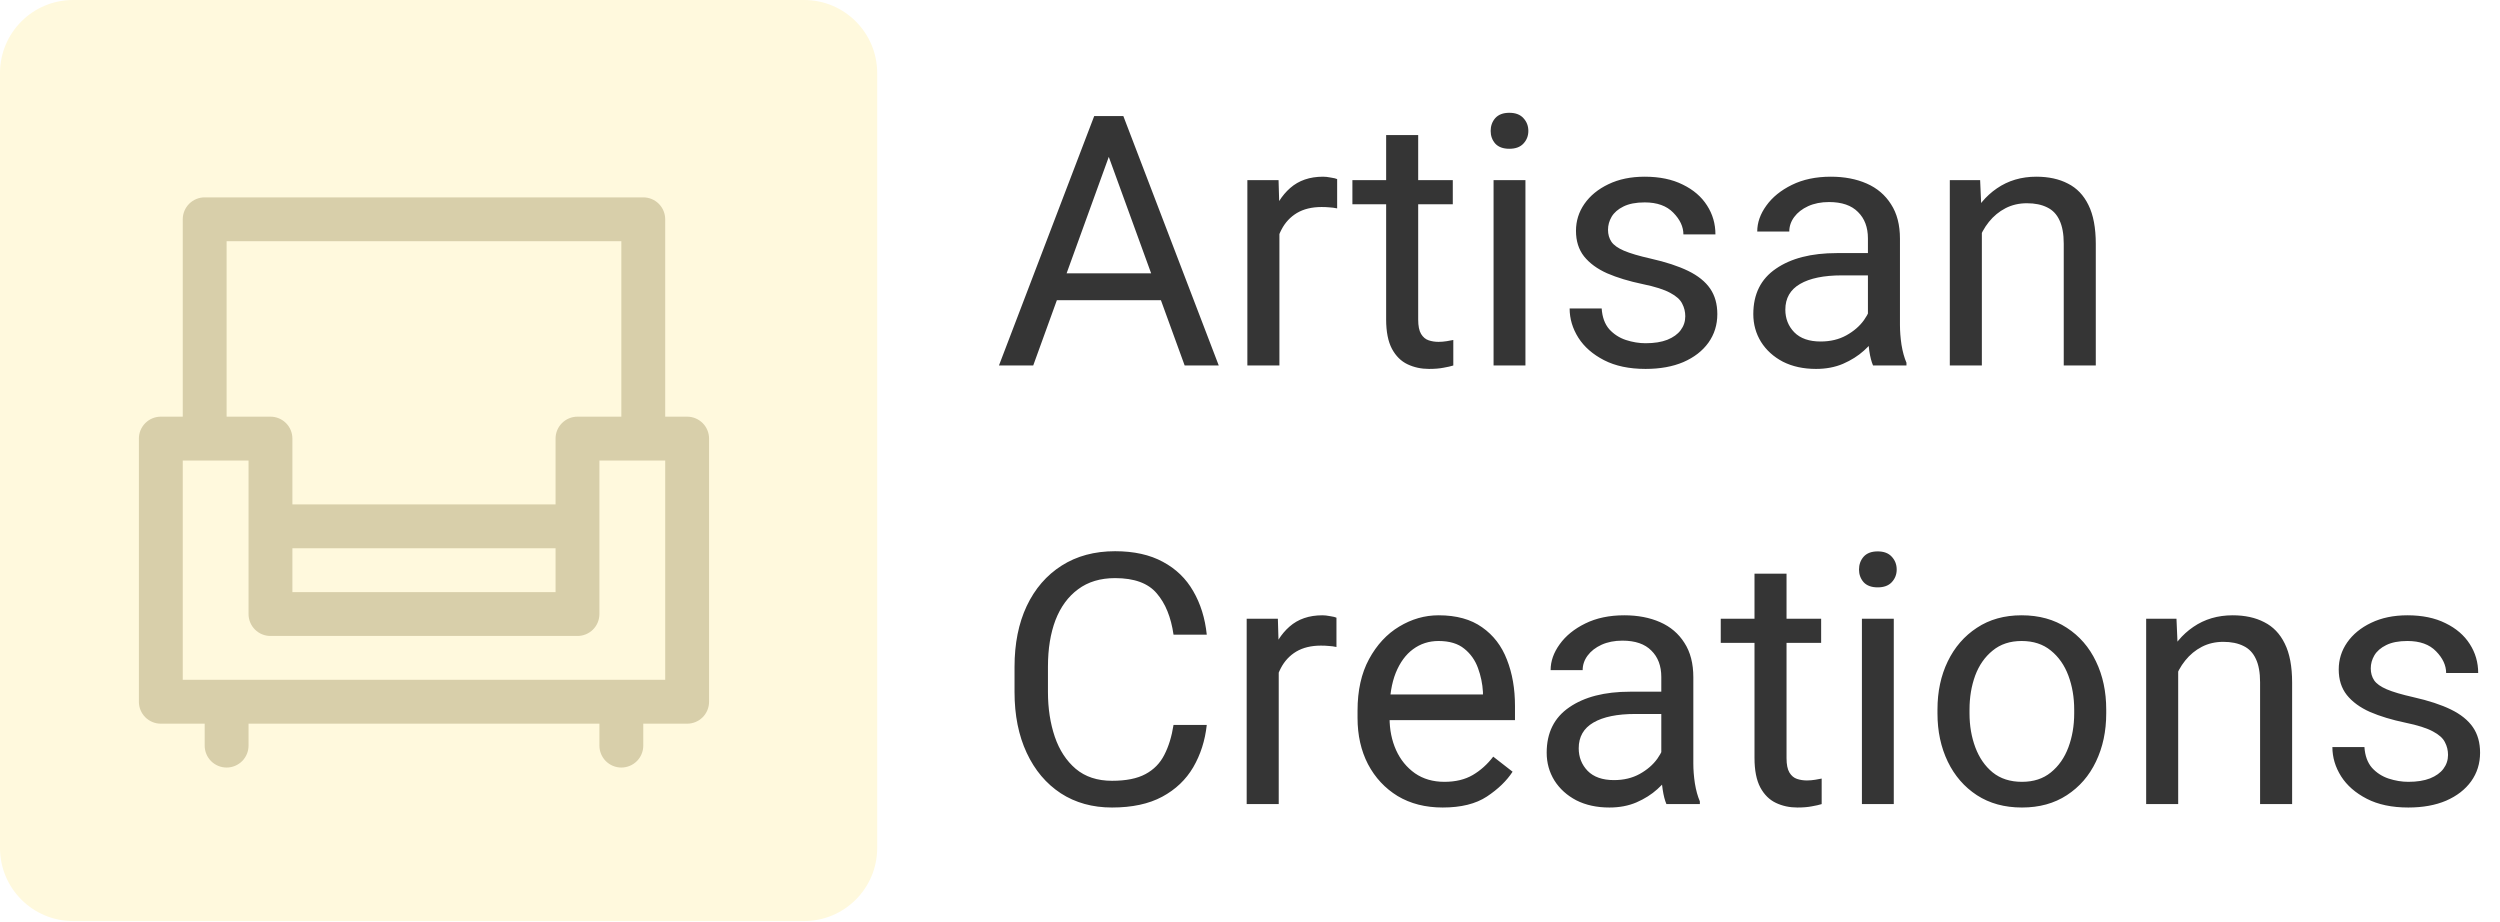
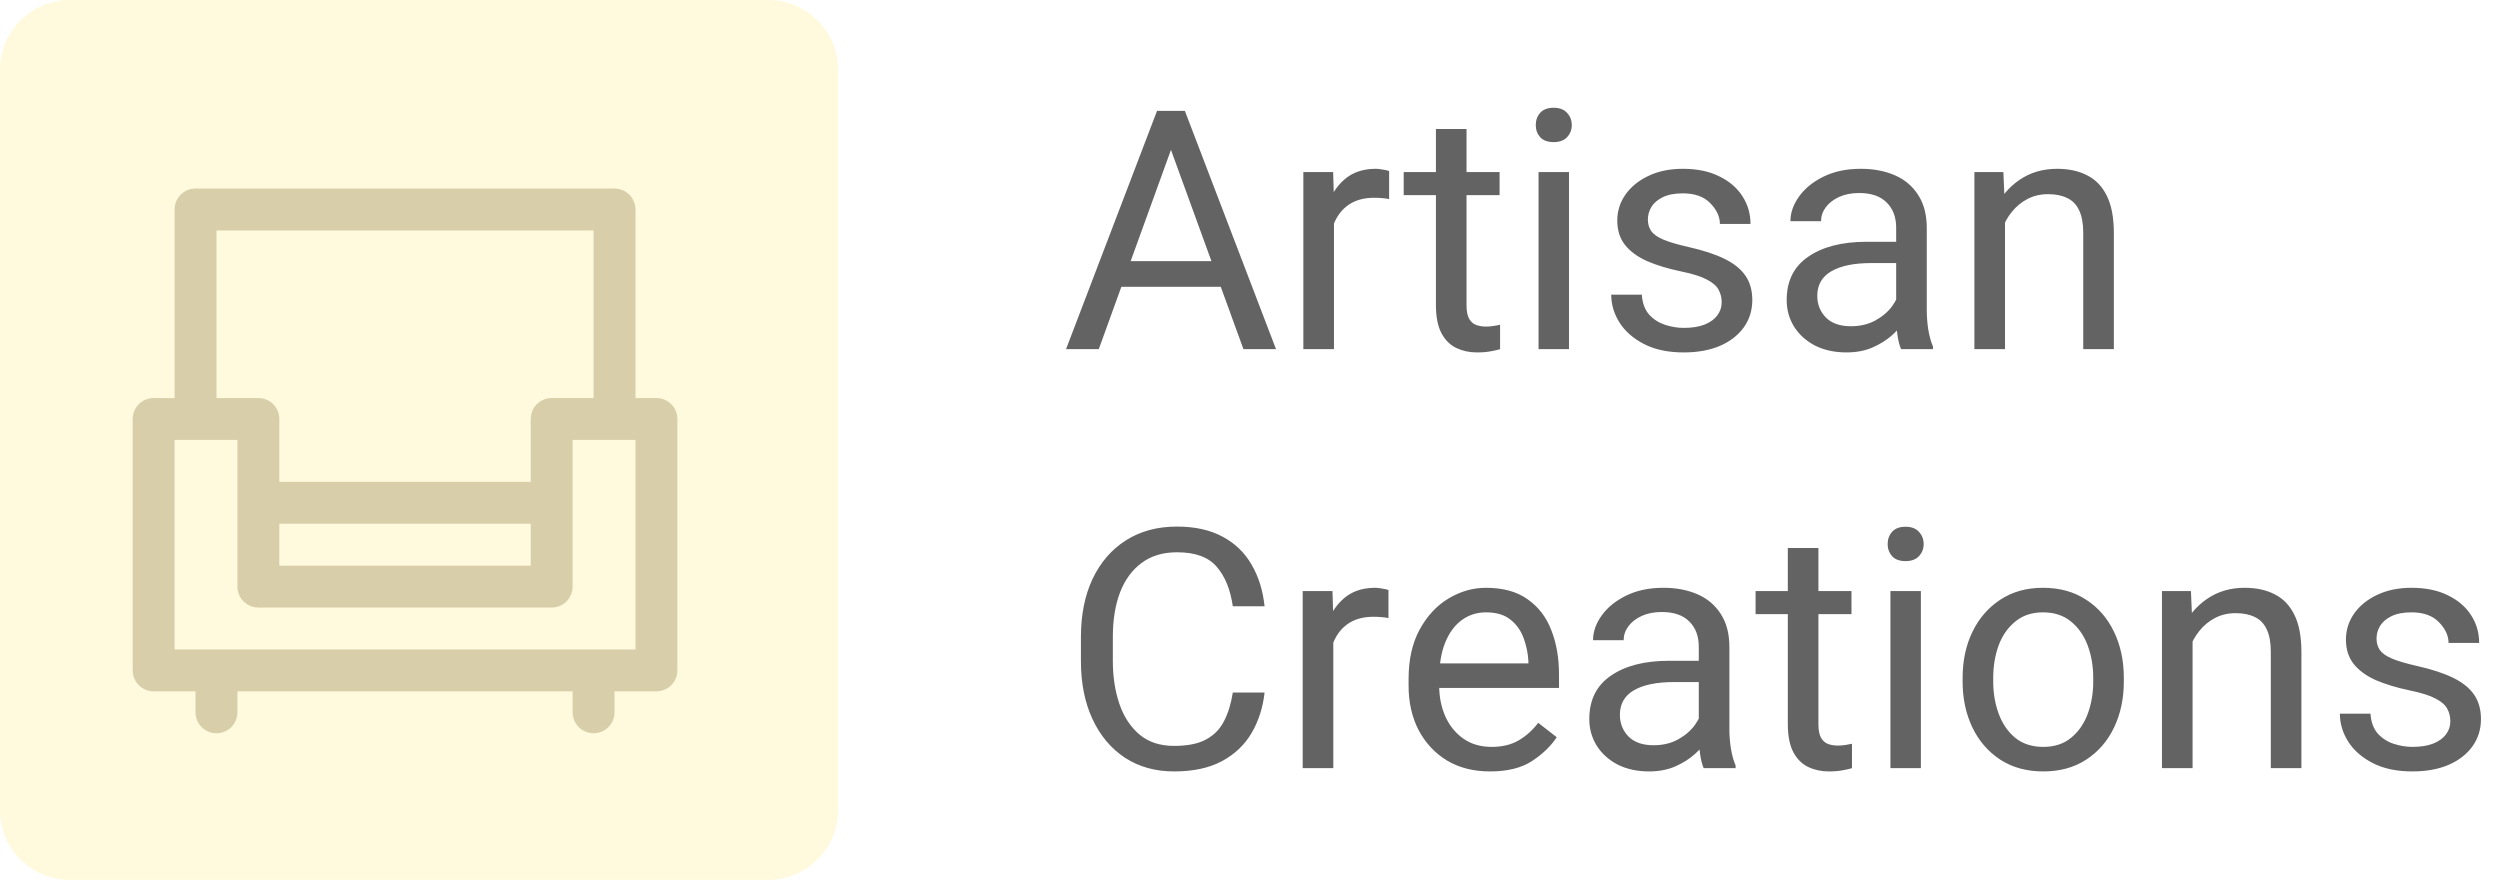
- <svg xmlns="http://www.w3.org/2000/svg" width="171" height="63" viewBox="0 0 171 63" fill="none">
+ <svg xmlns="http://www.w3.org/2000/svg" width="179" height="63" viewBox="0 0 179 63" fill="none">
  <rect width="60" height="63" rx="5" fill="#FFF9DD" />
  <path d="M47 28.5H45.5V15C45.5 14.602 45.342 14.221 45.061 13.939C44.779 13.658 44.398 13.5 44 13.5H14C13.602 13.5 13.221 13.658 12.939 13.939C12.658 14.221 12.5 14.602 12.5 15V28.5H11C10.602 28.5 10.221 28.658 9.939 28.939C9.658 29.221 9.5 29.602 9.5 30V48C9.5 48.398 9.658 48.779 9.939 49.061C10.221 49.342 10.602 49.5 11 49.5H14V51C14 51.398 14.158 51.779 14.439 52.061C14.721 52.342 15.102 52.5 15.5 52.5C15.898 52.5 16.279 52.342 16.561 52.061C16.842 51.779 17 51.398 17 51V49.5H41V51C41 51.398 41.158 51.779 41.439 52.061C41.721 52.342 42.102 52.5 42.5 52.5C42.898 52.5 43.279 52.342 43.561 52.061C43.842 51.779 44 51.398 44 51V49.5H47C47.398 49.5 47.779 49.342 48.061 49.061C48.342 48.779 48.5 48.398 48.5 48V30C48.5 29.602 48.342 29.221 48.061 28.939C47.779 28.658 47.398 28.5 47 28.5ZM15.5 16.5H42.5V28.5H39.5C39.102 28.5 38.721 28.658 38.439 28.939C38.158 29.221 38 29.602 38 30V34.5H20V30C20 29.602 19.842 29.221 19.561 28.939C19.279 28.658 18.898 28.5 18.5 28.5H15.5V16.5ZM20 37.5H38V40.5H20V37.5ZM45.5 46.5H12.5V31.5H17V42C17 42.398 17.158 42.779 17.439 43.061C17.721 43.342 18.102 43.5 18.5 43.5H39.5C39.898 43.5 40.279 43.342 40.561 43.061C40.842 42.779 41 42.398 41 42V31.5H45.5V46.5Z" fill="#D8CFAA" />
-   <path d="M70.672 25H68.328L74.844 7.938H76.309V9.438L70.672 25ZM75.371 9.438V7.938H76.836L83.363 25H81.031L75.371 9.438ZM80.75 20.535H71.152V18.695H80.75V20.535ZM87.512 25H85.32V12.32H87.453L87.512 14.312V25ZM91.461 14.254C91.273 14.215 91.098 14.191 90.934 14.184C90.777 14.168 90.598 14.16 90.394 14.16C89.731 14.16 89.168 14.297 88.707 14.57C88.254 14.844 87.902 15.223 87.652 15.707C87.402 16.184 87.246 16.73 87.184 17.348L86.562 17.699C86.562 16.676 86.699 15.742 86.973 14.898C87.246 14.047 87.672 13.367 88.25 12.859C88.836 12.344 89.586 12.086 90.5 12.086C90.648 12.086 90.824 12.105 91.027 12.145C91.238 12.176 91.383 12.211 91.461 12.25V14.254ZM99.371 13.973H92.504V12.32H99.371V13.973ZM97.004 9.238V21.859C97.004 22.297 97.07 22.625 97.203 22.844C97.336 23.062 97.508 23.207 97.719 23.277C97.93 23.348 98.156 23.383 98.398 23.383C98.578 23.383 98.766 23.367 98.961 23.336C99.164 23.305 99.312 23.277 99.406 23.254V25C99.234 25.055 99.012 25.105 98.738 25.152C98.465 25.207 98.133 25.234 97.742 25.234C97.211 25.234 96.723 25.129 96.277 24.918C95.832 24.707 95.477 24.355 95.211 23.863C94.945 23.363 94.812 22.691 94.812 21.848V9.238H97.004ZM103.238 7.715C103.66 7.715 103.98 7.836 104.199 8.078C104.426 8.32 104.539 8.613 104.539 8.957C104.539 9.293 104.426 9.582 104.199 9.824C103.98 10.059 103.66 10.176 103.238 10.176C102.816 10.176 102.496 10.059 102.277 9.824C102.066 9.582 101.961 9.293 101.961 8.957C101.961 8.613 102.066 8.32 102.277 8.078C102.496 7.836 102.816 7.715 103.238 7.715ZM104.34 25H102.16V12.32H104.34V25ZM112.555 25.234C111.438 25.234 110.492 25.035 109.719 24.637C108.945 24.238 108.359 23.727 107.961 23.102C107.562 22.469 107.363 21.801 107.363 21.098H109.555C109.594 21.691 109.766 22.164 110.07 22.516C110.383 22.859 110.762 23.105 111.207 23.254C111.66 23.402 112.109 23.477 112.555 23.477C113.148 23.477 113.645 23.398 114.043 23.242C114.449 23.078 114.754 22.859 114.957 22.586C115.168 22.305 115.273 21.988 115.273 21.637C115.273 21.324 115.203 21.035 115.062 20.77C114.93 20.496 114.656 20.25 114.242 20.031C113.828 19.805 113.203 19.605 112.367 19.434C111.43 19.238 110.617 18.992 109.93 18.695C109.25 18.391 108.723 18.004 108.348 17.535C107.98 17.066 107.797 16.484 107.797 15.789C107.797 15.117 107.988 14.504 108.371 13.949C108.762 13.387 109.309 12.938 110.012 12.602C110.723 12.258 111.551 12.086 112.496 12.086C113.512 12.086 114.379 12.266 115.098 12.625C115.824 12.977 116.379 13.453 116.762 14.055C117.145 14.648 117.336 15.309 117.336 16.035H115.145C115.145 15.512 114.914 15.016 114.453 14.547C114 14.078 113.348 13.844 112.496 13.844C111.902 13.844 111.418 13.938 111.043 14.125C110.676 14.305 110.406 14.539 110.234 14.828C110.07 15.109 109.988 15.406 109.988 15.719C109.988 16.031 110.066 16.305 110.223 16.539C110.379 16.766 110.664 16.969 111.078 17.148C111.5 17.328 112.109 17.508 112.906 17.688C113.945 17.922 114.801 18.203 115.473 18.531C116.145 18.859 116.645 19.262 116.973 19.738C117.301 20.215 117.465 20.797 117.465 21.484C117.465 22.219 117.262 22.871 116.855 23.441C116.449 24.004 115.879 24.445 115.145 24.766C114.41 25.078 113.547 25.234 112.555 25.234ZM127.766 16.305C127.766 15.547 127.539 14.945 127.086 14.5C126.641 14.047 125.98 13.82 125.105 13.82C124.566 13.82 124.09 13.914 123.676 14.102C123.27 14.289 122.953 14.535 122.727 14.84C122.5 15.145 122.387 15.477 122.387 15.836H120.195C120.195 15.227 120.402 14.637 120.816 14.066C121.23 13.488 121.812 13.016 122.562 12.648C123.32 12.273 124.211 12.086 125.234 12.086C126.156 12.086 126.973 12.242 127.684 12.555C128.395 12.867 128.949 13.34 129.348 13.973C129.754 14.598 129.957 15.383 129.957 16.328V22.234C129.957 22.656 129.992 23.105 130.062 23.582C130.141 24.059 130.254 24.469 130.402 24.812V25H128.117C128.008 24.75 127.922 24.418 127.859 24.004C127.797 23.582 127.766 23.191 127.766 22.832V16.305ZM128.141 18.836H125.984C124.75 18.836 123.797 19.031 123.125 19.422C122.453 19.812 122.117 20.398 122.117 21.18C122.117 21.789 122.32 22.305 122.727 22.727C123.141 23.148 123.742 23.359 124.531 23.359C125.195 23.359 125.781 23.219 126.289 22.938C126.797 22.656 127.199 22.309 127.496 21.895C127.793 21.48 127.953 21.082 127.977 20.699L128.914 21.742C128.859 22.07 128.711 22.434 128.469 22.832C128.227 23.23 127.902 23.613 127.496 23.98C127.098 24.34 126.621 24.641 126.066 24.883C125.52 25.117 124.902 25.234 124.215 25.234C123.355 25.234 122.602 25.07 121.953 24.742C121.312 24.406 120.812 23.953 120.453 23.383C120.102 22.812 119.926 22.18 119.926 21.484C119.926 20.117 120.441 19.082 121.473 18.379C122.504 17.668 123.891 17.312 125.633 17.312H128.141V18.836ZM135.559 25H133.367V12.32H135.441L135.559 15.027V25ZM134.129 18.133C134.145 16.977 134.367 15.945 134.797 15.039C135.227 14.125 135.824 13.406 136.59 12.883C137.363 12.352 138.262 12.086 139.285 12.086C140.121 12.086 140.84 12.242 141.441 12.555C142.051 12.859 142.52 13.348 142.848 14.02C143.184 14.691 143.352 15.582 143.352 16.691V25H141.16V16.668C141.16 16.004 141.062 15.469 140.867 15.062C140.68 14.656 140.398 14.363 140.023 14.184C139.648 13.996 139.188 13.902 138.641 13.902C138.102 13.902 137.613 14.016 137.176 14.242C136.738 14.469 136.359 14.781 136.039 15.18C135.719 15.578 135.473 16.035 135.301 16.551C135.129 17.059 135.043 17.598 135.043 18.168L134.129 18.133ZM82.543 49.586C82.426 50.656 82.117 51.621 81.617 52.48C81.117 53.332 80.41 54.004 79.496 54.496C78.582 54.988 77.438 55.234 76.062 55.234C74.727 55.234 73.559 54.91 72.559 54.262C71.559 53.605 70.781 52.684 70.227 51.496C69.672 50.309 69.394 48.922 69.394 47.336V45.613C69.394 44.02 69.672 42.633 70.227 41.453C70.789 40.266 71.586 39.344 72.617 38.688C73.648 38.031 74.867 37.703 76.273 37.703C77.562 37.703 78.652 37.945 79.543 38.43C80.434 38.906 81.125 39.574 81.617 40.434C82.117 41.293 82.426 42.285 82.543 43.41H80.269C80.098 42.215 79.715 41.273 79.121 40.586C78.535 39.891 77.586 39.543 76.273 39.543C75.266 39.543 74.422 39.797 73.742 40.305C73.062 40.805 72.547 41.508 72.195 42.414C71.852 43.32 71.68 44.379 71.68 45.59V47.336C71.68 48.453 71.836 49.473 72.148 50.395C72.461 51.309 72.938 52.039 73.578 52.586C74.227 53.133 75.055 53.406 76.062 53.406C77.023 53.406 77.785 53.254 78.348 52.949C78.918 52.645 79.348 52.207 79.637 51.637C79.934 51.066 80.144 50.383 80.269 49.586H82.543ZM87.465 55H85.273V42.32H87.406L87.465 44.312V55ZM91.414 44.254C91.227 44.215 91.051 44.191 90.887 44.184C90.731 44.168 90.551 44.16 90.348 44.16C89.684 44.16 89.121 44.297 88.66 44.57C88.207 44.844 87.856 45.223 87.606 45.707C87.356 46.184 87.199 46.73 87.137 47.348L86.516 47.699C86.516 46.676 86.652 45.742 86.926 44.898C87.199 44.047 87.625 43.367 88.203 42.859C88.789 42.344 89.539 42.086 90.453 42.086C90.602 42.086 90.777 42.105 90.981 42.145C91.191 42.176 91.336 42.211 91.414 42.25V44.254ZM98.68 55.234C97.5 55.234 96.473 54.973 95.598 54.449C94.731 53.918 94.055 53.191 93.57 52.27C93.094 51.348 92.856 50.293 92.856 49.105V48.602C92.856 47.227 93.117 46.055 93.641 45.086C94.172 44.109 94.859 43.367 95.703 42.859C96.555 42.344 97.453 42.086 98.398 42.086C99.617 42.086 100.609 42.359 101.375 42.906C102.148 43.445 102.715 44.184 103.074 45.121C103.441 46.051 103.625 47.105 103.625 48.285V49.258H94.156V47.5H101.434V47.336C101.402 46.773 101.289 46.227 101.094 45.695C100.898 45.156 100.586 44.715 100.156 44.371C99.727 44.02 99.141 43.844 98.398 43.844C97.742 43.844 97.16 44.031 96.652 44.406C96.152 44.773 95.758 45.312 95.469 46.023C95.188 46.727 95.047 47.586 95.047 48.602V49.105C95.047 49.91 95.195 50.645 95.492 51.309C95.789 51.965 96.219 52.492 96.781 52.891C97.344 53.281 98.016 53.477 98.797 53.477C99.562 53.477 100.211 53.32 100.742 53.008C101.273 52.695 101.738 52.277 102.137 51.754L103.461 52.785C103.055 53.41 102.469 53.977 101.703 54.484C100.945 54.984 99.938 55.234 98.68 55.234ZM113.633 46.305C113.633 45.547 113.406 44.945 112.953 44.5C112.508 44.047 111.848 43.82 110.973 43.82C110.434 43.82 109.957 43.914 109.543 44.102C109.137 44.289 108.82 44.535 108.594 44.84C108.367 45.145 108.254 45.477 108.254 45.836H106.062C106.062 45.227 106.27 44.637 106.684 44.066C107.098 43.488 107.68 43.016 108.43 42.648C109.188 42.273 110.078 42.086 111.102 42.086C112.023 42.086 112.84 42.242 113.551 42.555C114.262 42.867 114.816 43.34 115.215 43.973C115.621 44.598 115.824 45.383 115.824 46.328V52.234C115.824 52.656 115.859 53.105 115.93 53.582C116.008 54.059 116.121 54.469 116.27 54.812V55H113.984C113.875 54.75 113.789 54.418 113.727 54.004C113.664 53.582 113.633 53.191 113.633 52.832V46.305ZM114.008 48.836H111.852C110.617 48.836 109.664 49.031 108.992 49.422C108.32 49.812 107.984 50.398 107.984 51.18C107.984 51.789 108.188 52.305 108.594 52.727C109.008 53.148 109.609 53.359 110.398 53.359C111.062 53.359 111.648 53.219 112.156 52.938C112.664 52.656 113.066 52.309 113.363 51.895C113.66 51.48 113.82 51.082 113.844 50.699L114.781 51.742C114.727 52.07 114.578 52.434 114.336 52.832C114.094 53.23 113.77 53.613 113.363 53.98C112.965 54.34 112.488 54.641 111.934 54.883C111.387 55.117 110.77 55.234 110.082 55.234C109.223 55.234 108.469 55.07 107.82 54.742C107.18 54.406 106.68 53.953 106.32 53.383C105.969 52.812 105.793 52.18 105.793 51.484C105.793 50.117 106.309 49.082 107.34 48.379C108.371 47.668 109.758 47.312 111.5 47.312H114.008V48.836ZM124.566 43.973H117.699V42.32H124.566V43.973ZM122.199 39.238V51.859C122.199 52.297 122.266 52.625 122.398 52.844C122.531 53.062 122.703 53.207 122.914 53.277C123.125 53.348 123.352 53.383 123.594 53.383C123.773 53.383 123.961 53.367 124.156 53.336C124.359 53.305 124.508 53.277 124.602 53.254V55C124.43 55.055 124.207 55.105 123.934 55.152C123.66 55.207 123.328 55.234 122.938 55.234C122.406 55.234 121.918 55.129 121.473 54.918C121.027 54.707 120.672 54.355 120.406 53.863C120.141 53.363 120.008 52.691 120.008 51.848V39.238H122.199ZM128.434 37.715C128.855 37.715 129.176 37.836 129.395 38.078C129.621 38.32 129.734 38.613 129.734 38.957C129.734 39.293 129.621 39.582 129.395 39.824C129.176 40.059 128.855 40.176 128.434 40.176C128.012 40.176 127.691 40.059 127.473 39.824C127.262 39.582 127.156 39.293 127.156 38.957C127.156 38.613 127.262 38.32 127.473 38.078C127.691 37.836 128.012 37.715 128.434 37.715ZM129.535 55H127.355V42.32H129.535V55ZM132.523 48.531C132.523 47.305 132.758 46.207 133.227 45.238C133.695 44.27 134.359 43.504 135.219 42.941C136.078 42.371 137.098 42.086 138.277 42.086C139.473 42.086 140.504 42.371 141.371 42.941C142.238 43.504 142.902 44.27 143.363 45.238C143.832 46.207 144.066 47.305 144.066 48.531V48.801C144.066 50.02 143.832 51.117 143.363 52.094C142.902 53.062 142.238 53.828 141.371 54.391C140.512 54.953 139.488 55.234 138.301 55.234C137.113 55.234 136.086 54.953 135.219 54.391C134.359 53.828 133.695 53.062 133.227 52.094C132.758 51.117 132.523 50.02 132.523 48.801V48.531ZM134.715 48.801C134.715 49.637 134.848 50.41 135.113 51.121C135.379 51.832 135.773 52.402 136.297 52.832C136.828 53.262 137.496 53.477 138.301 53.477C139.098 53.477 139.758 53.262 140.281 52.832C140.812 52.402 141.211 51.832 141.477 51.121C141.742 50.41 141.875 49.637 141.875 48.801V48.531C141.875 47.695 141.742 46.922 141.477 46.211C141.211 45.5 140.812 44.93 140.281 44.5C139.75 44.062 139.082 43.844 138.277 43.844C137.488 43.844 136.828 44.062 136.297 44.5C135.766 44.93 135.367 45.5 135.102 46.211C134.844 46.922 134.715 47.695 134.715 48.531V48.801ZM148.988 55H146.797V42.32H148.871L148.988 45.027V55ZM147.559 48.133C147.574 46.977 147.797 45.945 148.227 45.039C148.656 44.125 149.254 43.406 150.02 42.883C150.793 42.352 151.691 42.086 152.715 42.086C153.551 42.086 154.27 42.242 154.871 42.555C155.48 42.859 155.949 43.348 156.277 44.02C156.613 44.691 156.781 45.582 156.781 46.691V55H154.59V46.668C154.59 46.004 154.492 45.469 154.297 45.062C154.109 44.656 153.828 44.363 153.453 44.184C153.078 43.996 152.617 43.902 152.07 43.902C151.531 43.902 151.043 44.016 150.605 44.242C150.168 44.469 149.789 44.781 149.469 45.18C149.148 45.578 148.902 46.035 148.73 46.551C148.559 47.059 148.473 47.598 148.473 48.168L147.559 48.133ZM164.727 55.234C163.609 55.234 162.664 55.035 161.891 54.637C161.117 54.238 160.531 53.727 160.133 53.102C159.734 52.469 159.535 51.801 159.535 51.098H161.727C161.766 51.691 161.938 52.164 162.242 52.516C162.555 52.859 162.934 53.105 163.379 53.254C163.832 53.402 164.281 53.477 164.727 53.477C165.32 53.477 165.816 53.398 166.215 53.242C166.621 53.078 166.926 52.859 167.129 52.586C167.34 52.305 167.445 51.988 167.445 51.637C167.445 51.324 167.375 51.035 167.234 50.77C167.102 50.496 166.828 50.25 166.414 50.031C166 49.805 165.375 49.605 164.539 49.434C163.602 49.238 162.789 48.992 162.102 48.695C161.422 48.391 160.895 48.004 160.52 47.535C160.152 47.066 159.969 46.484 159.969 45.789C159.969 45.117 160.16 44.504 160.543 43.949C160.934 43.387 161.48 42.938 162.184 42.602C162.895 42.258 163.723 42.086 164.668 42.086C165.684 42.086 166.551 42.266 167.27 42.625C167.996 42.977 168.551 43.453 168.934 44.055C169.316 44.648 169.508 45.309 169.508 46.035H167.316C167.316 45.512 167.086 45.016 166.625 44.547C166.172 44.078 165.52 43.844 164.668 43.844C164.074 43.844 163.59 43.938 163.215 44.125C162.848 44.305 162.578 44.539 162.406 44.828C162.242 45.109 162.16 45.406 162.16 45.719C162.16 46.031 162.238 46.305 162.395 46.539C162.551 46.766 162.836 46.969 163.25 47.148C163.672 47.328 164.281 47.508 165.078 47.688C166.117 47.922 166.973 48.203 167.645 48.531C168.316 48.859 168.816 49.262 169.145 49.738C169.473 50.215 169.637 50.797 169.637 51.484C169.637 52.219 169.434 52.871 169.027 53.441C168.621 54.004 168.051 54.445 167.316 54.766C166.582 55.078 165.719 55.234 164.727 55.234Z" fill="#353535" />
+   <path d="M78.672 25H76.328L82.844 7.938H84.309V9.438L78.672 25ZM83.371 9.438V7.938H84.836L91.363 25H89.031L83.371 9.438ZM88.75 20.535H79.152V18.695H88.75V20.535ZM95.512 25H93.32V12.32H95.453L95.512 14.312V25ZM99.461 14.254C99.273 14.215 99.098 14.191 98.934 14.184C98.777 14.168 98.598 14.16 98.394 14.16C97.731 14.16 97.168 14.297 96.707 14.57C96.254 14.844 95.902 15.223 95.652 15.707C95.402 16.184 95.246 16.73 95.184 17.348L94.562 17.699C94.562 16.676 94.699 15.742 94.973 14.898C95.246 14.047 95.672 13.367 96.25 12.859C96.836 12.344 97.586 12.086 98.5 12.086C98.648 12.086 98.824 12.105 99.027 12.145C99.238 12.176 99.383 12.211 99.461 12.25V14.254ZM107.371 13.973H100.504V12.32H107.371V13.973ZM105.004 9.238V21.859C105.004 22.297 105.07 22.625 105.203 22.844C105.336 23.062 105.508 23.207 105.719 23.277C105.93 23.348 106.156 23.383 106.398 23.383C106.578 23.383 106.766 23.367 106.961 23.336C107.164 23.305 107.312 23.277 107.406 23.254V25C107.234 25.055 107.012 25.105 106.738 25.152C106.465 25.207 106.133 25.234 105.742 25.234C105.211 25.234 104.723 25.129 104.277 24.918C103.832 24.707 103.477 24.355 103.211 23.863C102.945 23.363 102.812 22.691 102.812 21.848V9.238H105.004ZM111.238 7.715C111.66 7.715 111.98 7.836 112.199 8.078C112.426 8.32 112.539 8.613 112.539 8.957C112.539 9.293 112.426 9.582 112.199 9.824C111.98 10.059 111.66 10.176 111.238 10.176C110.816 10.176 110.496 10.059 110.277 9.824C110.066 9.582 109.961 9.293 109.961 8.957C109.961 8.613 110.066 8.32 110.277 8.078C110.496 7.836 110.816 7.715 111.238 7.715ZM112.34 25H110.16V12.32H112.34V25ZM120.555 25.234C119.438 25.234 118.492 25.035 117.719 24.637C116.945 24.238 116.359 23.727 115.961 23.102C115.562 22.469 115.363 21.801 115.363 21.098H117.555C117.594 21.691 117.766 22.164 118.07 22.516C118.383 22.859 118.762 23.105 119.207 23.254C119.66 23.402 120.109 23.477 120.555 23.477C121.148 23.477 121.645 23.398 122.043 23.242C122.449 23.078 122.754 22.859 122.957 22.586C123.168 22.305 123.273 21.988 123.273 21.637C123.273 21.324 123.203 21.035 123.062 20.77C122.93 20.496 122.656 20.25 122.242 20.031C121.828 19.805 121.203 19.605 120.367 19.434C119.43 19.238 118.617 18.992 117.93 18.695C117.25 18.391 116.723 18.004 116.348 17.535C115.98 17.066 115.797 16.484 115.797 15.789C115.797 15.117 115.988 14.504 116.371 13.949C116.762 13.387 117.309 12.938 118.012 12.602C118.723 12.258 119.551 12.086 120.496 12.086C121.512 12.086 122.379 12.266 123.098 12.625C123.824 12.977 124.379 13.453 124.762 14.055C125.145 14.648 125.336 15.309 125.336 16.035H123.145C123.145 15.512 122.914 15.016 122.453 14.547C122 14.078 121.348 13.844 120.496 13.844C119.902 13.844 119.418 13.938 119.043 14.125C118.676 14.305 118.406 14.539 118.234 14.828C118.07 15.109 117.988 15.406 117.988 15.719C117.988 16.031 118.066 16.305 118.223 16.539C118.379 16.766 118.664 16.969 119.078 17.148C119.5 17.328 120.109 17.508 120.906 17.688C121.945 17.922 122.801 18.203 123.473 18.531C124.145 18.859 124.645 19.262 124.973 19.738C125.301 20.215 125.465 20.797 125.465 21.484C125.465 22.219 125.262 22.871 124.855 23.441C124.449 24.004 123.879 24.445 123.145 24.766C122.41 25.078 121.547 25.234 120.555 25.234ZM135.766 16.305C135.766 15.547 135.539 14.945 135.086 14.5C134.641 14.047 133.98 13.82 133.105 13.82C132.566 13.82 132.09 13.914 131.676 14.102C131.27 14.289 130.953 14.535 130.727 14.84C130.5 15.145 130.387 15.477 130.387 15.836H128.195C128.195 15.227 128.402 14.637 128.816 14.066C129.23 13.488 129.812 13.016 130.562 12.648C131.32 12.273 132.211 12.086 133.234 12.086C134.156 12.086 134.973 12.242 135.684 12.555C136.395 12.867 136.949 13.34 137.348 13.973C137.754 14.598 137.957 15.383 137.957 16.328V22.234C137.957 22.656 137.992 23.105 138.062 23.582C138.141 24.059 138.254 24.469 138.402 24.812V25H136.117C136.008 24.75 135.922 24.418 135.859 24.004C135.797 23.582 135.766 23.191 135.766 22.832V16.305ZM136.141 18.836H133.984C132.75 18.836 131.797 19.031 131.125 19.422C130.453 19.812 130.117 20.398 130.117 21.18C130.117 21.789 130.32 22.305 130.727 22.727C131.141 23.148 131.742 23.359 132.531 23.359C133.195 23.359 133.781 23.219 134.289 22.938C134.797 22.656 135.199 22.309 135.496 21.895C135.793 21.48 135.953 21.082 135.977 20.699L136.914 21.742C136.859 22.07 136.711 22.434 136.469 22.832C136.227 23.23 135.902 23.613 135.496 23.98C135.098 24.34 134.621 24.641 134.066 24.883C133.52 25.117 132.902 25.234 132.215 25.234C131.355 25.234 130.602 25.07 129.953 24.742C129.312 24.406 128.812 23.953 128.453 23.383C128.102 22.812 127.926 22.18 127.926 21.484C127.926 20.117 128.441 19.082 129.473 18.379C130.504 17.668 131.891 17.312 133.633 17.312H136.141V18.836ZM143.559 25H141.367V12.32H143.441L143.559 15.027V25ZM142.129 18.133C142.145 16.977 142.367 15.945 142.797 15.039C143.227 14.125 143.824 13.406 144.59 12.883C145.363 12.352 146.262 12.086 147.285 12.086C148.121 12.086 148.84 12.242 149.441 12.555C150.051 12.859 150.52 13.348 150.848 14.02C151.184 14.691 151.352 15.582 151.352 16.691V25H149.16V16.668C149.16 16.004 149.062 15.469 148.867 15.062C148.68 14.656 148.398 14.363 148.023 14.184C147.648 13.996 147.188 13.902 146.641 13.902C146.102 13.902 145.613 14.016 145.176 14.242C144.738 14.469 144.359 14.781 144.039 15.18C143.719 15.578 143.473 16.035 143.301 16.551C143.129 17.059 143.043 17.598 143.043 18.168L142.129 18.133ZM90.543 49.586C90.426 50.656 90.117 51.621 89.617 52.48C89.117 53.332 88.41 54.004 87.496 54.496C86.582 54.988 85.438 55.234 84.062 55.234C82.727 55.234 81.559 54.91 80.559 54.262C79.559 53.605 78.781 52.684 78.227 51.496C77.672 50.309 77.394 48.922 77.394 47.336V45.613C77.394 44.02 77.672 42.633 78.227 41.453C78.789 40.266 79.586 39.344 80.617 38.688C81.648 38.031 82.867 37.703 84.273 37.703C85.562 37.703 86.652 37.945 87.543 38.43C88.434 38.906 89.125 39.574 89.617 40.434C90.117 41.293 90.426 42.285 90.543 43.41H88.269C88.098 42.215 87.715 41.273 87.121 40.586C86.535 39.891 85.586 39.543 84.273 39.543C83.266 39.543 82.422 39.797 81.742 40.305C81.062 40.805 80.547 41.508 80.195 42.414C79.852 43.32 79.68 44.379 79.68 45.59V47.336C79.68 48.453 79.836 49.473 80.148 50.395C80.461 51.309 80.938 52.039 81.578 52.586C82.227 53.133 83.055 53.406 84.062 53.406C85.023 53.406 85.785 53.254 86.348 52.949C86.918 52.645 87.348 52.207 87.637 51.637C87.934 51.066 88.144 50.383 88.269 49.586H90.543ZM95.465 55H93.273V42.32H95.406L95.465 44.312V55ZM99.414 44.254C99.227 44.215 99.051 44.191 98.887 44.184C98.731 44.168 98.551 44.16 98.348 44.16C97.684 44.16 97.121 44.297 96.66 44.57C96.207 44.844 95.856 45.223 95.606 45.707C95.356 46.184 95.199 46.73 95.137 47.348L94.516 47.699C94.516 46.676 94.652 45.742 94.926 44.898C95.199 44.047 95.625 43.367 96.203 42.859C96.789 42.344 97.539 42.086 98.453 42.086C98.602 42.086 98.777 42.105 98.981 42.145C99.191 42.176 99.336 42.211 99.414 42.25V44.254ZM106.68 55.234C105.5 55.234 104.473 54.973 103.598 54.449C102.73 53.918 102.055 53.191 101.57 52.27C101.094 51.348 100.855 50.293 100.855 49.105V48.602C100.855 47.227 101.117 46.055 101.641 45.086C102.172 44.109 102.859 43.367 103.703 42.859C104.555 42.344 105.453 42.086 106.398 42.086C107.617 42.086 108.609 42.359 109.375 42.906C110.148 43.445 110.715 44.184 111.074 45.121C111.441 46.051 111.625 47.105 111.625 48.285V49.258H102.156V47.5H109.434V47.336C109.402 46.773 109.289 46.227 109.094 45.695C108.898 45.156 108.586 44.715 108.156 44.371C107.727 44.02 107.141 43.844 106.398 43.844C105.742 43.844 105.16 44.031 104.652 44.406C104.152 44.773 103.758 45.312 103.469 46.023C103.188 46.727 103.047 47.586 103.047 48.602V49.105C103.047 49.91 103.195 50.645 103.492 51.309C103.789 51.965 104.219 52.492 104.781 52.891C105.344 53.281 106.016 53.477 106.797 53.477C107.562 53.477 108.211 53.32 108.742 53.008C109.273 52.695 109.738 52.277 110.137 51.754L111.461 52.785C111.055 53.41 110.469 53.977 109.703 54.484C108.945 54.984 107.938 55.234 106.68 55.234ZM121.633 46.305C121.633 45.547 121.406 44.945 120.953 44.5C120.508 44.047 119.848 43.82 118.973 43.82C118.434 43.82 117.957 43.914 117.543 44.102C117.137 44.289 116.82 44.535 116.594 44.84C116.367 45.145 116.254 45.477 116.254 45.836H114.062C114.062 45.227 114.27 44.637 114.684 44.066C115.098 43.488 115.68 43.016 116.43 42.648C117.188 42.273 118.078 42.086 119.102 42.086C120.023 42.086 120.84 42.242 121.551 42.555C122.262 42.867 122.816 43.34 123.215 43.973C123.621 44.598 123.824 45.383 123.824 46.328V52.234C123.824 52.656 123.859 53.105 123.93 53.582C124.008 54.059 124.121 54.469 124.27 54.812V55H121.984C121.875 54.75 121.789 54.418 121.727 54.004C121.664 53.582 121.633 53.191 121.633 52.832V46.305ZM122.008 48.836H119.852C118.617 48.836 117.664 49.031 116.992 49.422C116.32 49.812 115.984 50.398 115.984 51.18C115.984 51.789 116.188 52.305 116.594 52.727C117.008 53.148 117.609 53.359 118.398 53.359C119.062 53.359 119.648 53.219 120.156 52.938C120.664 52.656 121.066 52.309 121.363 51.895C121.66 51.48 121.82 51.082 121.844 50.699L122.781 51.742C122.727 52.07 122.578 52.434 122.336 52.832C122.094 53.23 121.77 53.613 121.363 53.98C120.965 54.34 120.488 54.641 119.934 54.883C119.387 55.117 118.77 55.234 118.082 55.234C117.223 55.234 116.469 55.07 115.82 54.742C115.18 54.406 114.68 53.953 114.32 53.383C113.969 52.812 113.793 52.18 113.793 51.484C113.793 50.117 114.309 49.082 115.34 48.379C116.371 47.668 117.758 47.312 119.5 47.312H122.008V48.836ZM132.566 43.973H125.699V42.32H132.566V43.973ZM130.199 39.238V51.859C130.199 52.297 130.266 52.625 130.398 52.844C130.531 53.062 130.703 53.207 130.914 53.277C131.125 53.348 131.352 53.383 131.594 53.383C131.773 53.383 131.961 53.367 132.156 53.336C132.359 53.305 132.508 53.277 132.602 53.254V55C132.43 55.055 132.207 55.105 131.934 55.152C131.66 55.207 131.328 55.234 130.938 55.234C130.406 55.234 129.918 55.129 129.473 54.918C129.027 54.707 128.672 54.355 128.406 53.863C128.141 53.363 128.008 52.691 128.008 51.848V39.238H130.199ZM136.434 37.715C136.855 37.715 137.176 37.836 137.395 38.078C137.621 38.32 137.734 38.613 137.734 38.957C137.734 39.293 137.621 39.582 137.395 39.824C137.176 40.059 136.855 40.176 136.434 40.176C136.012 40.176 135.691 40.059 135.473 39.824C135.262 39.582 135.156 39.293 135.156 38.957C135.156 38.613 135.262 38.32 135.473 38.078C135.691 37.836 136.012 37.715 136.434 37.715ZM137.535 55H135.355V42.32H137.535V55ZM140.523 48.531C140.523 47.305 140.758 46.207 141.227 45.238C141.695 44.27 142.359 43.504 143.219 42.941C144.078 42.371 145.098 42.086 146.277 42.086C147.473 42.086 148.504 42.371 149.371 42.941C150.238 43.504 150.902 44.27 151.363 45.238C151.832 46.207 152.066 47.305 152.066 48.531V48.801C152.066 50.02 151.832 51.117 151.363 52.094C150.902 53.062 150.238 53.828 149.371 54.391C148.512 54.953 147.488 55.234 146.301 55.234C145.113 55.234 144.086 54.953 143.219 54.391C142.359 53.828 141.695 53.062 141.227 52.094C140.758 51.117 140.523 50.02 140.523 48.801V48.531ZM142.715 48.801C142.715 49.637 142.848 50.41 143.113 51.121C143.379 51.832 143.773 52.402 144.297 52.832C144.828 53.262 145.496 53.477 146.301 53.477C147.098 53.477 147.758 53.262 148.281 52.832C148.812 52.402 149.211 51.832 149.477 51.121C149.742 50.41 149.875 49.637 149.875 48.801V48.531C149.875 47.695 149.742 46.922 149.477 46.211C149.211 45.5 148.812 44.93 148.281 44.5C147.75 44.062 147.082 43.844 146.277 43.844C145.488 43.844 144.828 44.062 144.297 44.5C143.766 44.93 143.367 45.5 143.102 46.211C142.844 46.922 142.715 47.695 142.715 48.531V48.801ZM156.988 55H154.797V42.32H156.871L156.988 45.027V55ZM155.559 48.133C155.574 46.977 155.797 45.945 156.227 45.039C156.656 44.125 157.254 43.406 158.02 42.883C158.793 42.352 159.691 42.086 160.715 42.086C161.551 42.086 162.27 42.242 162.871 42.555C163.48 42.859 163.949 43.348 164.277 44.02C164.613 44.691 164.781 45.582 164.781 46.691V55H162.59V46.668C162.59 46.004 162.492 45.469 162.297 45.062C162.109 44.656 161.828 44.363 161.453 44.184C161.078 43.996 160.617 43.902 160.07 43.902C159.531 43.902 159.043 44.016 158.605 44.242C158.168 44.469 157.789 44.781 157.469 45.18C157.148 45.578 156.902 46.035 156.73 46.551C156.559 47.059 156.473 47.598 156.473 48.168L155.559 48.133ZM172.727 55.234C171.609 55.234 170.664 55.035 169.891 54.637C169.117 54.238 168.531 53.727 168.133 53.102C167.734 52.469 167.535 51.801 167.535 51.098H169.727C169.766 51.691 169.938 52.164 170.242 52.516C170.555 52.859 170.934 53.105 171.379 53.254C171.832 53.402 172.281 53.477 172.727 53.477C173.32 53.477 173.816 53.398 174.215 53.242C174.621 53.078 174.926 52.859 175.129 52.586C175.34 52.305 175.445 51.988 175.445 51.637C175.445 51.324 175.375 51.035 175.234 50.77C175.102 50.496 174.828 50.25 174.414 50.031C174 49.805 173.375 49.605 172.539 49.434C171.602 49.238 170.789 48.992 170.102 48.695C169.422 48.391 168.895 48.004 168.52 47.535C168.152 47.066 167.969 46.484 167.969 45.789C167.969 45.117 168.16 44.504 168.543 43.949C168.934 43.387 169.48 42.938 170.184 42.602C170.895 42.258 171.723 42.086 172.668 42.086C173.684 42.086 174.551 42.266 175.27 42.625C175.996 42.977 176.551 43.453 176.934 44.055C177.316 44.648 177.508 45.309 177.508 46.035H175.316C175.316 45.512 175.086 45.016 174.625 44.547C174.172 44.078 173.52 43.844 172.668 43.844C172.074 43.844 171.59 43.938 171.215 44.125C170.848 44.305 170.578 44.539 170.406 44.828C170.242 45.109 170.16 45.406 170.16 45.719C170.16 46.031 170.238 46.305 170.395 46.539C170.551 46.766 170.836 46.969 171.25 47.148C171.672 47.328 172.281 47.508 173.078 47.688C174.117 47.922 174.973 48.203 175.645 48.531C176.316 48.859 176.816 49.262 177.145 49.738C177.473 50.215 177.637 50.797 177.637 51.484C177.637 52.219 177.434 52.871 177.027 53.441C176.621 54.004 176.051 54.445 175.316 54.766C174.582 55.078 173.719 55.234 172.727 55.234Z" fill="#636363" />
</svg>
